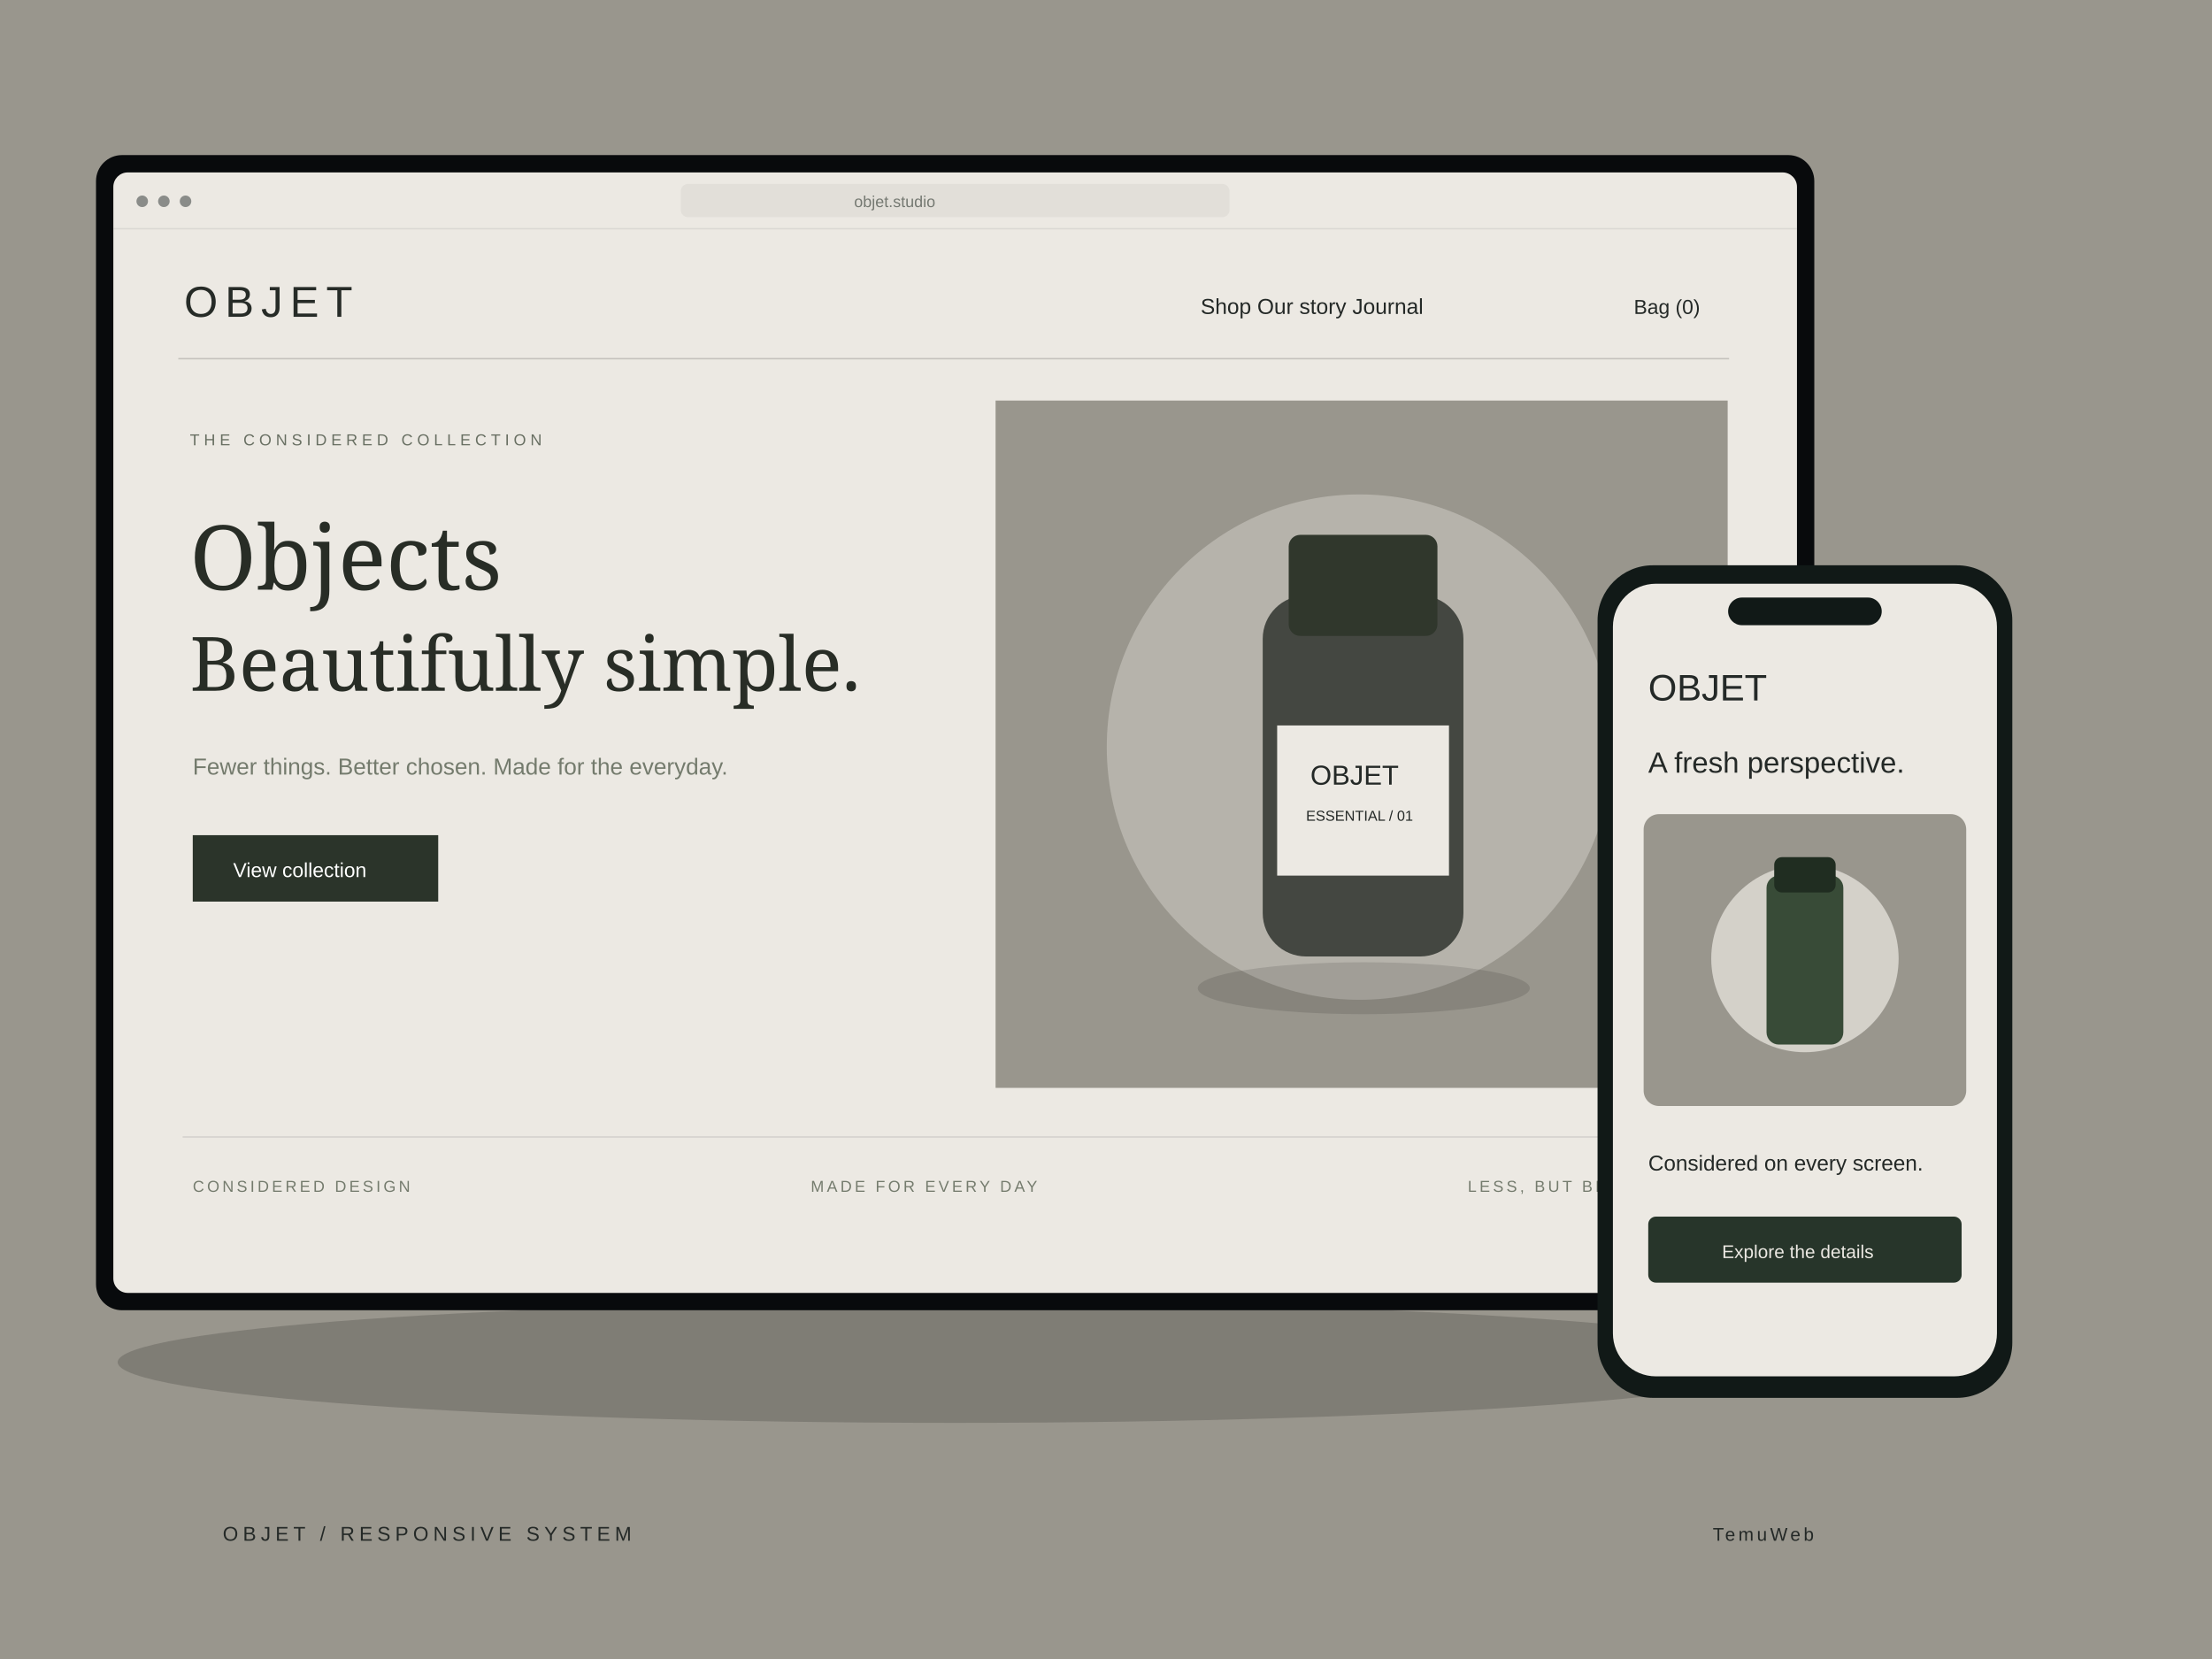
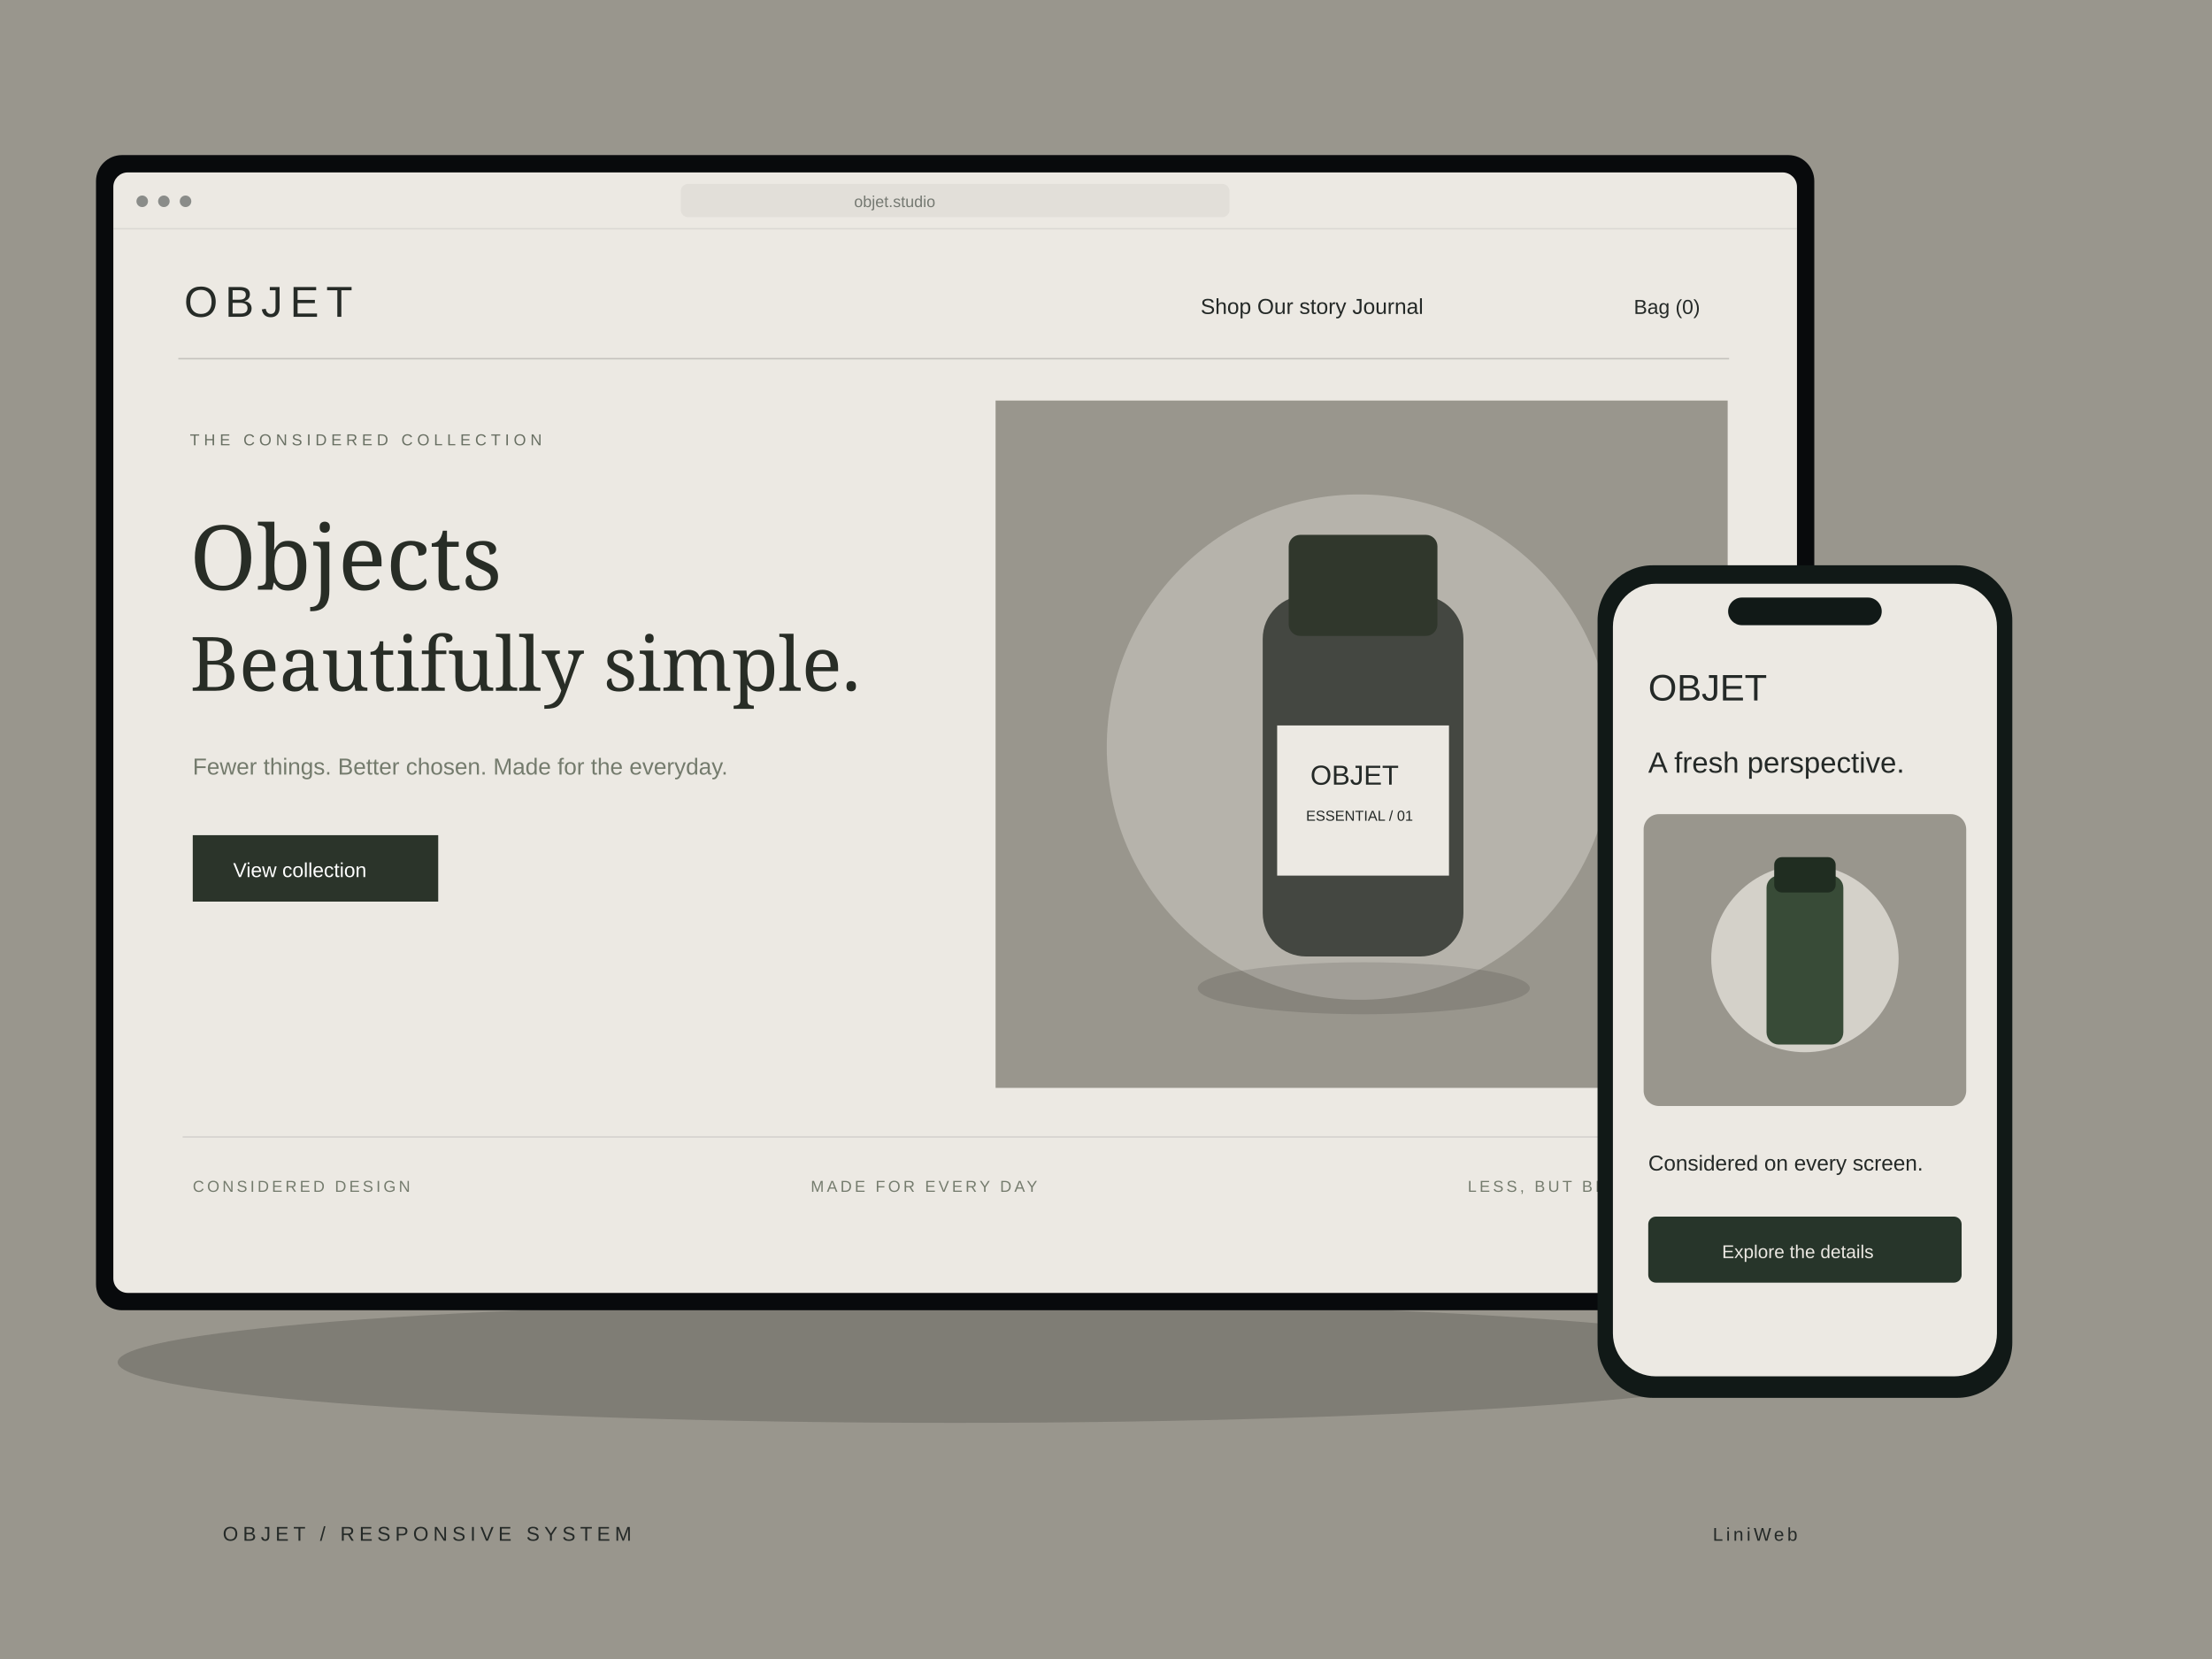
<svg xmlns="http://www.w3.org/2000/svg" width="1440" height="1080" viewBox="0 0 1440 1080">
  <rect width="1440" height="1080" fill="#99968d" />
  <g transform="translate(-55 -25) scale(.94)">
    <rect width="1440" height="1080" fill="#99968d" />
    <ellipse cx="720" cy="970" rx="580" ry="42" fill="#000" opacity=".17" />
    <rect x="125" y="134" width="1190" height="800" rx="18" fill="#080a0c" />
    <rect x="137" y="146" width="1166" height="776" rx="10" fill="#ece9e3" />
    <path d="M137 185h1166" stroke="#aaa" stroke-opacity=".25" />
    <circle cx="157" cy="166" r="4" fill="#8a8c89" />
    <circle cx="172" cy="166" r="4" fill="#8a8c89" />
    <circle cx="187" cy="166" r="4" fill="#8a8c89" />
    <rect x="530" y="154" width="380" height="23" rx="5" fill="#000" opacity=".045" />
    <text x="650" y="170" font-family="Arial,Helvetica,sans-serif" font-size="11" fill="#757972">objet.studio</text>
    <text x="186" y="246" font-family="Arial,Helvetica,sans-serif" font-size="30" fill="#262b27" letter-spacing="5">OBJET</text>
    <text x="890" y="244" font-family="Arial,Helvetica,sans-serif" font-size="15" fill="#242927">Shop     Our story     Journal</text>
    <text x="1190" y="244" font-family="Arial,Helvetica,sans-serif" font-size="14" fill="#242927">Bag (0)</text>
    <path d="M182 275h1074" stroke="#252b25" stroke-opacity=".2" />
    <text x="190" y="335" font-family="Arial,Helvetica,sans-serif" font-size="11" fill="#686f62" letter-spacing="3">THE CONSIDERED COLLECTION</text>
    <text x="190" y="435" font-size="62" fill="#282d26" font-family="Georgia,serif">Objects</text>
    <text x="190" y="505" font-size="52" fill="#282d26" font-family="Georgia,serif">Beautifully simple.</text>
    <text x="192" y="563" font-family="Arial,Helvetica,sans-serif" font-size="16" fill="#747b6d">Fewer things. Better chosen. Made for the everyday.</text>
    <rect x="192" y="605" width="170" height="46" fill="#2b342a" />
    <text x="220" y="634" font-family="Arial,Helvetica,sans-serif" font-size="14" fill="#fff">View collection</text>
    <rect x="748" y="304" width="507" height="476" fill="#99968d" />
    <circle cx="1000" cy="544" r="175" fill="#ece9e3" opacity=".35" />
    <ellipse cx="1003" cy="711" rx="115" ry="18" fill="#000" opacity=".12" />
    <rect x="933" y="439" width="139" height="250" rx="30" fill="#444741" />
    <rect x="951" y="397" width="103" height="70" rx="8" fill="#30372c" />
    <rect x="943" y="529" width="119" height="104" fill="#ece9e3" />
    <text x="966" y="570" font-family="Arial,Helvetica,sans-serif" font-size="19" fill="#242927">OBJET</text>
    <text x="963" y="595" font-family="Arial,Helvetica,sans-serif" font-size="10" fill="#242927">ESSENTIAL / 01</text>
    <path d="M185 814h1070" stroke="#999" stroke-opacity=".3" />
    <text x="192" y="852" font-family="Arial,Helvetica,sans-serif" font-size="11" fill="#747b6d" letter-spacing="2">CONSIDERED DESIGN</text>
    <text x="620" y="852" font-family="Arial,Helvetica,sans-serif" font-size="11" fill="#747b6d" letter-spacing="2">MADE FOR EVERY DAY</text>
    <text x="1075" y="852" font-family="Arial,Helvetica,sans-serif" font-size="11" fill="#747b6d" letter-spacing="2">LESS, BUT BETTER</text>
  </g>
  <rect x="1040" y="368" width="270" height="542" rx="36" fill="#111917" />
  <rect x="1050" y="380" width="250" height="516" rx="28" fill="#ece9e3" />
  <rect x="1125" y="389" width="100" height="18" rx="9" fill="#111917" />
  <text x="1073" y="456" font-family="Arial,Helvetica,sans-serif" font-size="24" fill="#242927">OBJET</text>
  <text x="1073" y="503" font-family="Arial,Helvetica,sans-serif" font-size="19" fill="#242927">A fresh perspective.</text>
  <rect x="1070" y="530" width="210" height="190" rx="10" fill="#99968d" />
  <circle cx="1175" cy="624" r="61" fill="#ece9e3" opacity=".7" />
  <rect x="1150" y="570" width="50" height="110" rx="8" fill="#384b37" />
  <rect x="1155" y="558" width="40" height="23" rx="5" fill="#202d21" />
  <text x="1073" y="762" font-family="Arial,Helvetica,sans-serif" font-size="14" fill="#242927">Considered on every screen.</text>
  <rect x="1073" y="792" width="204" height="43" rx="5" fill="#27352a" />
  <text x="1121" y="819" font-family="Arial,Helvetica,sans-serif" font-size="12" fill="#ece9e3">Explore the details</text>
  <text x="145" y="1003" font-family="Arial,Helvetica,sans-serif" font-size="13" fill="#242927" letter-spacing="3">OBJET / RESPONSIVE SYSTEM</text>
-   <text x="1115" y="1003" font-family="Arial,Helvetica,sans-serif" font-size="12" fill="#242927" letter-spacing="2">TemuWeb</text>
+   <text x="1115" y="1003" font-family="Arial,Helvetica,sans-serif" font-size="12" fill="#242927" letter-spacing="2">LiniWeb</text>
</svg>
